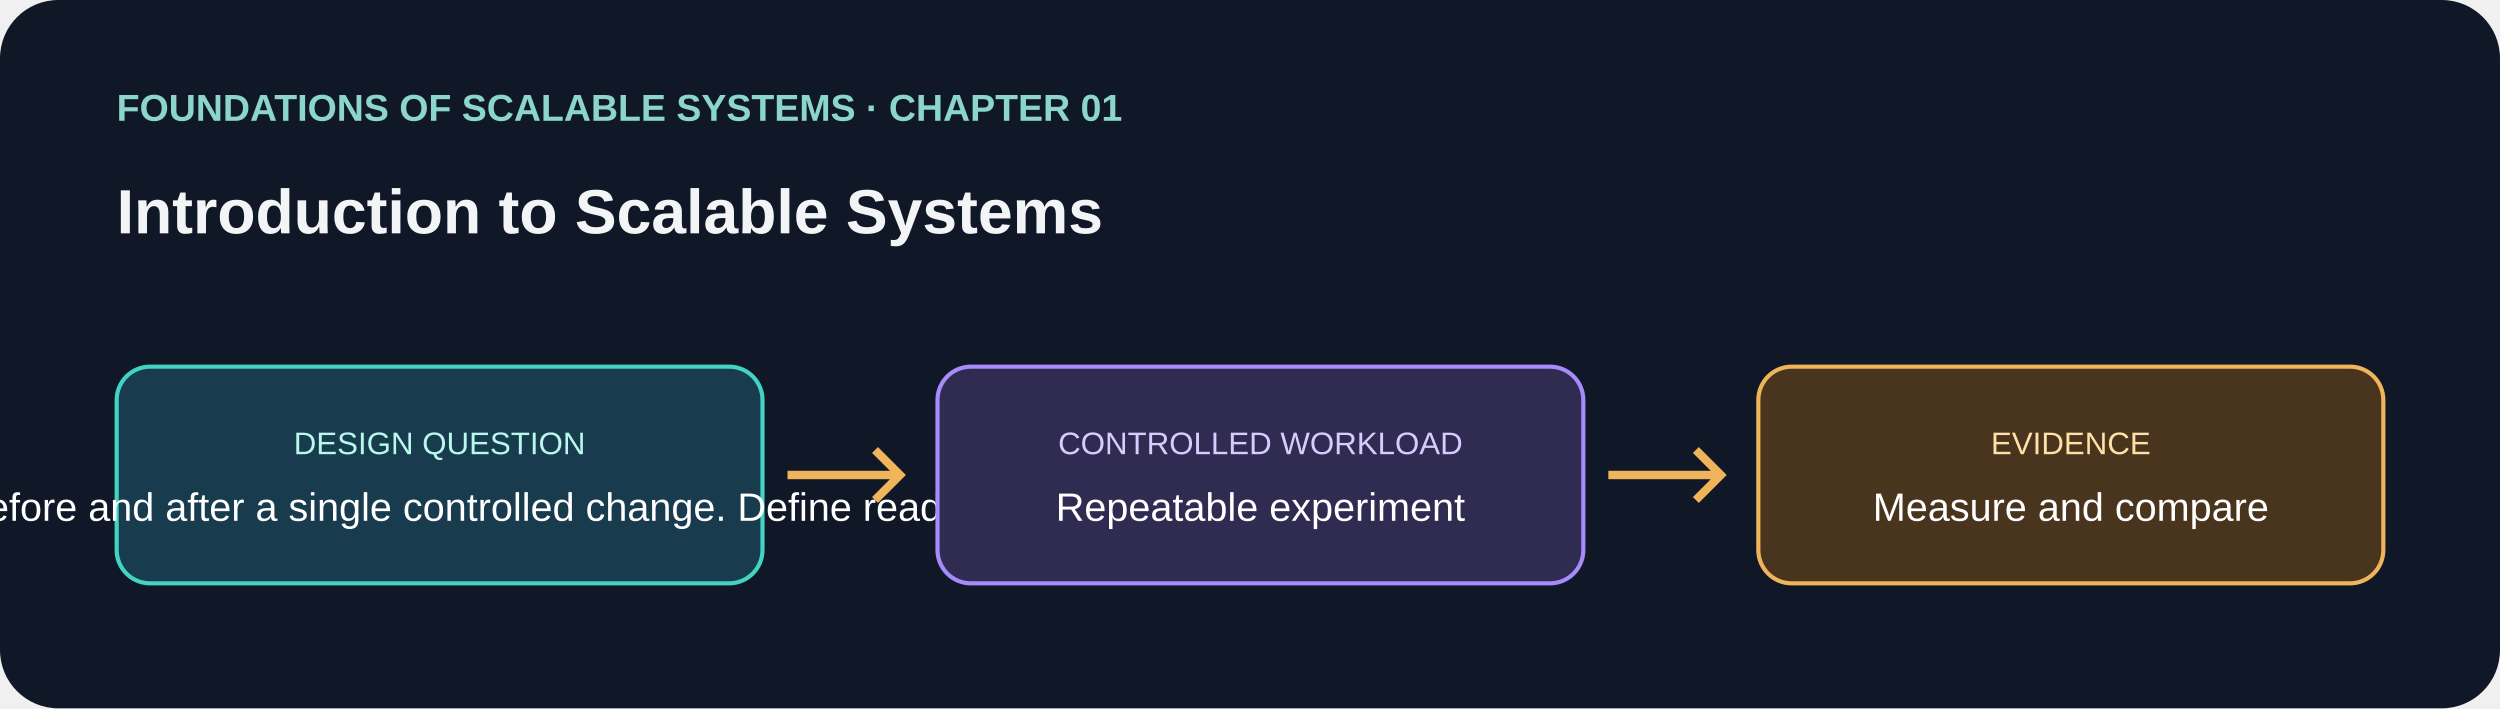
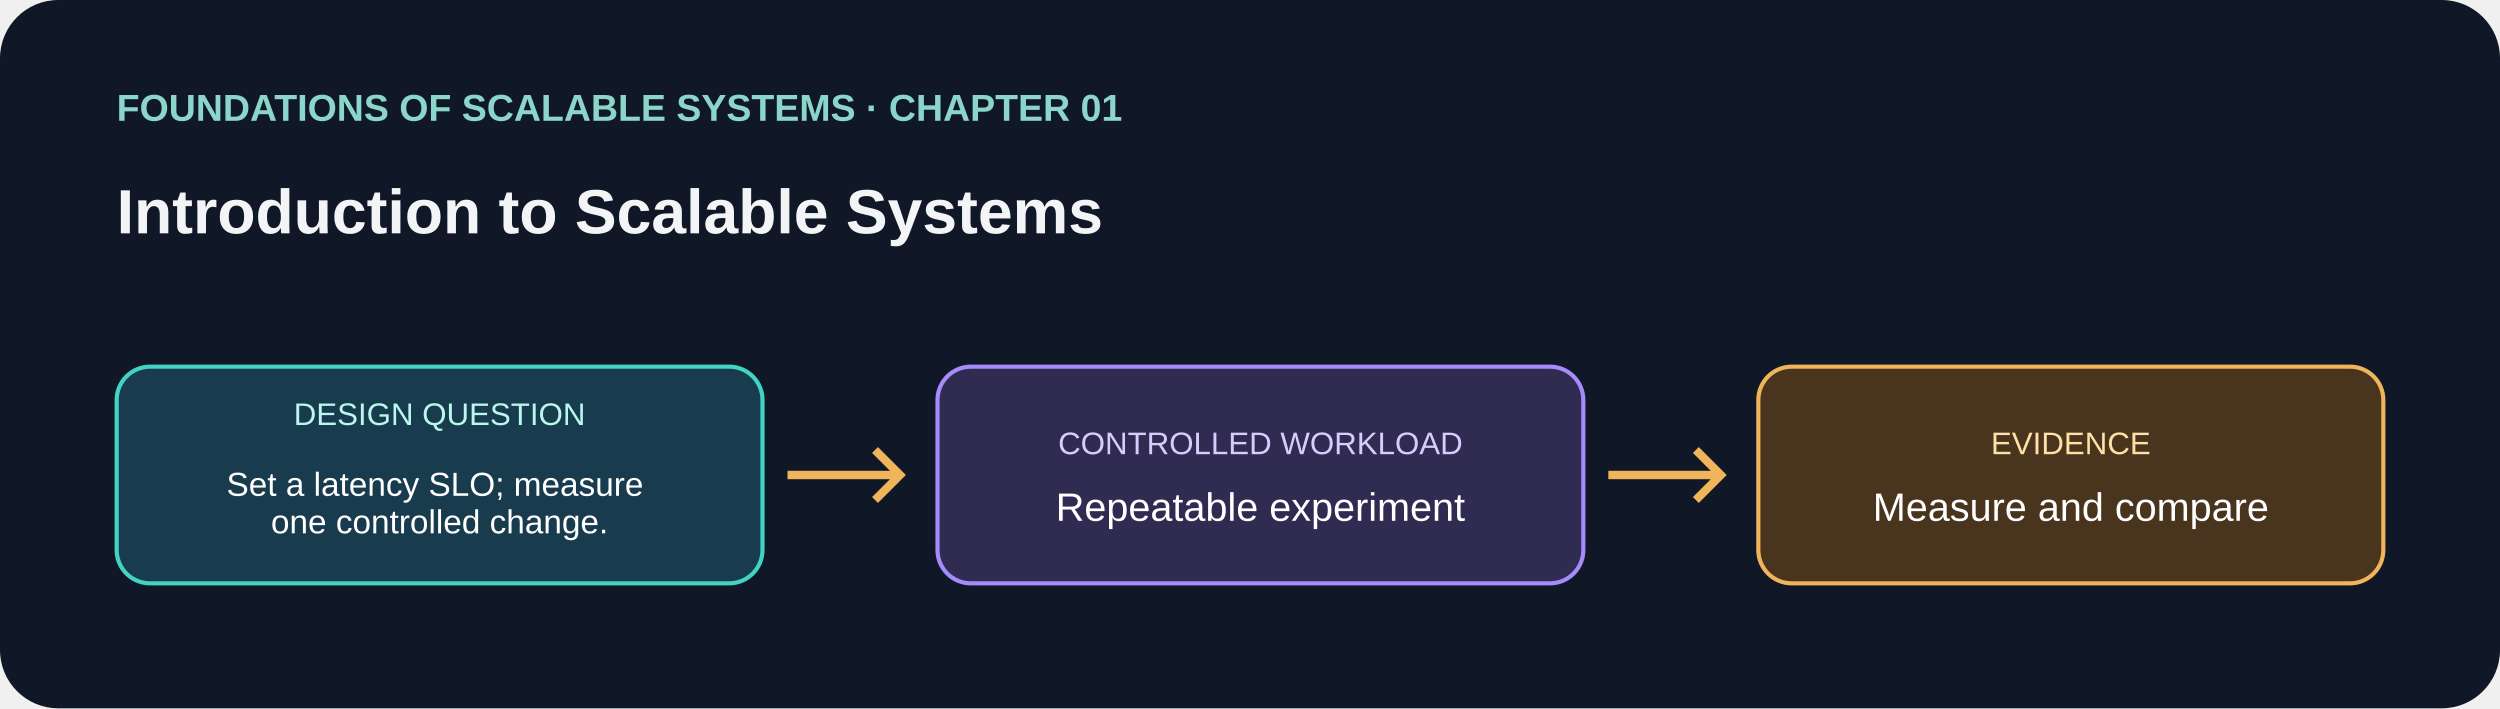
<svg xmlns="http://www.w3.org/2000/svg" width="1200" height="340" viewBox="0 0 1200 340" role="img" aria-labelledby="t d">
  <rect width="1200" height="340" rx="28" fill="#101827" />
  <text x="56" y="58" fill="#8bd5ca" font-family="Segoe UI,Arial,sans-serif" font-size="18" font-weight="700">FOUNDATIONS OF SCALABLE SYSTEMS · CHAPTER 01</text>
  <text x="56" y="112" fill="#f3f4f6" font-family="Segoe UI,Arial,sans-serif" font-size="30" font-weight="700">Introduction to Scalable Systems</text>
  <g font-family="Segoe UI,Arial,sans-serif" text-anchor="middle">
    <rect x="56" y="176" width="310" height="104" rx="16" fill="#183b4e" stroke="#42d3c2" stroke-width="2" />
-     <text x="211" y="218" fill="#baf7ed" font-size="15">DESIGN QUESTION</text>
-     <text x="211" y="250" fill="#ffffff" font-size="19">Measure a small HTTP workload before and after a single controlled change. Define read/write mix and latency SLO first.</text>
+     <text x="211" y="204" fill="#baf7ed" font-size="15">DESIGN QUESTION</text>
+     <text x="211" y="238" fill="#ffffff" font-size="16">
+       <tspan x="211" dy="0">Set a latency SLO; measure</tspan>
+       <tspan x="211" dy="18">one controlled change.</tspan>
+     </text>
    <path d="M378 228h54m-12-12 12 12-12 12" fill="none" stroke="#f0b45a" stroke-width="4" />
    <rect x="450" y="176" width="310" height="104" rx="16" fill="#302b51" stroke="#a78bfa" stroke-width="2" />
    <text x="605" y="218" fill="#d8ccff" font-size="15">CONTROLLED WORKLOAD</text>
    <text x="605" y="250" fill="#ffffff" font-size="19">Repeatable experiment</text>
    <path d="M772 228h54m-12-12 12 12-12 12" fill="none" stroke="#f0b45a" stroke-width="4" />
    <rect x="844" y="176" width="300" height="104" rx="16" fill="#49341d" stroke="#f0b45a" stroke-width="2" />
    <text x="994" y="218" fill="#ffe0a6" font-size="15">EVIDENCE</text>
    <text x="994" y="250" fill="#ffffff" font-size="19">Measure and compare</text>
  </g>
</svg>
